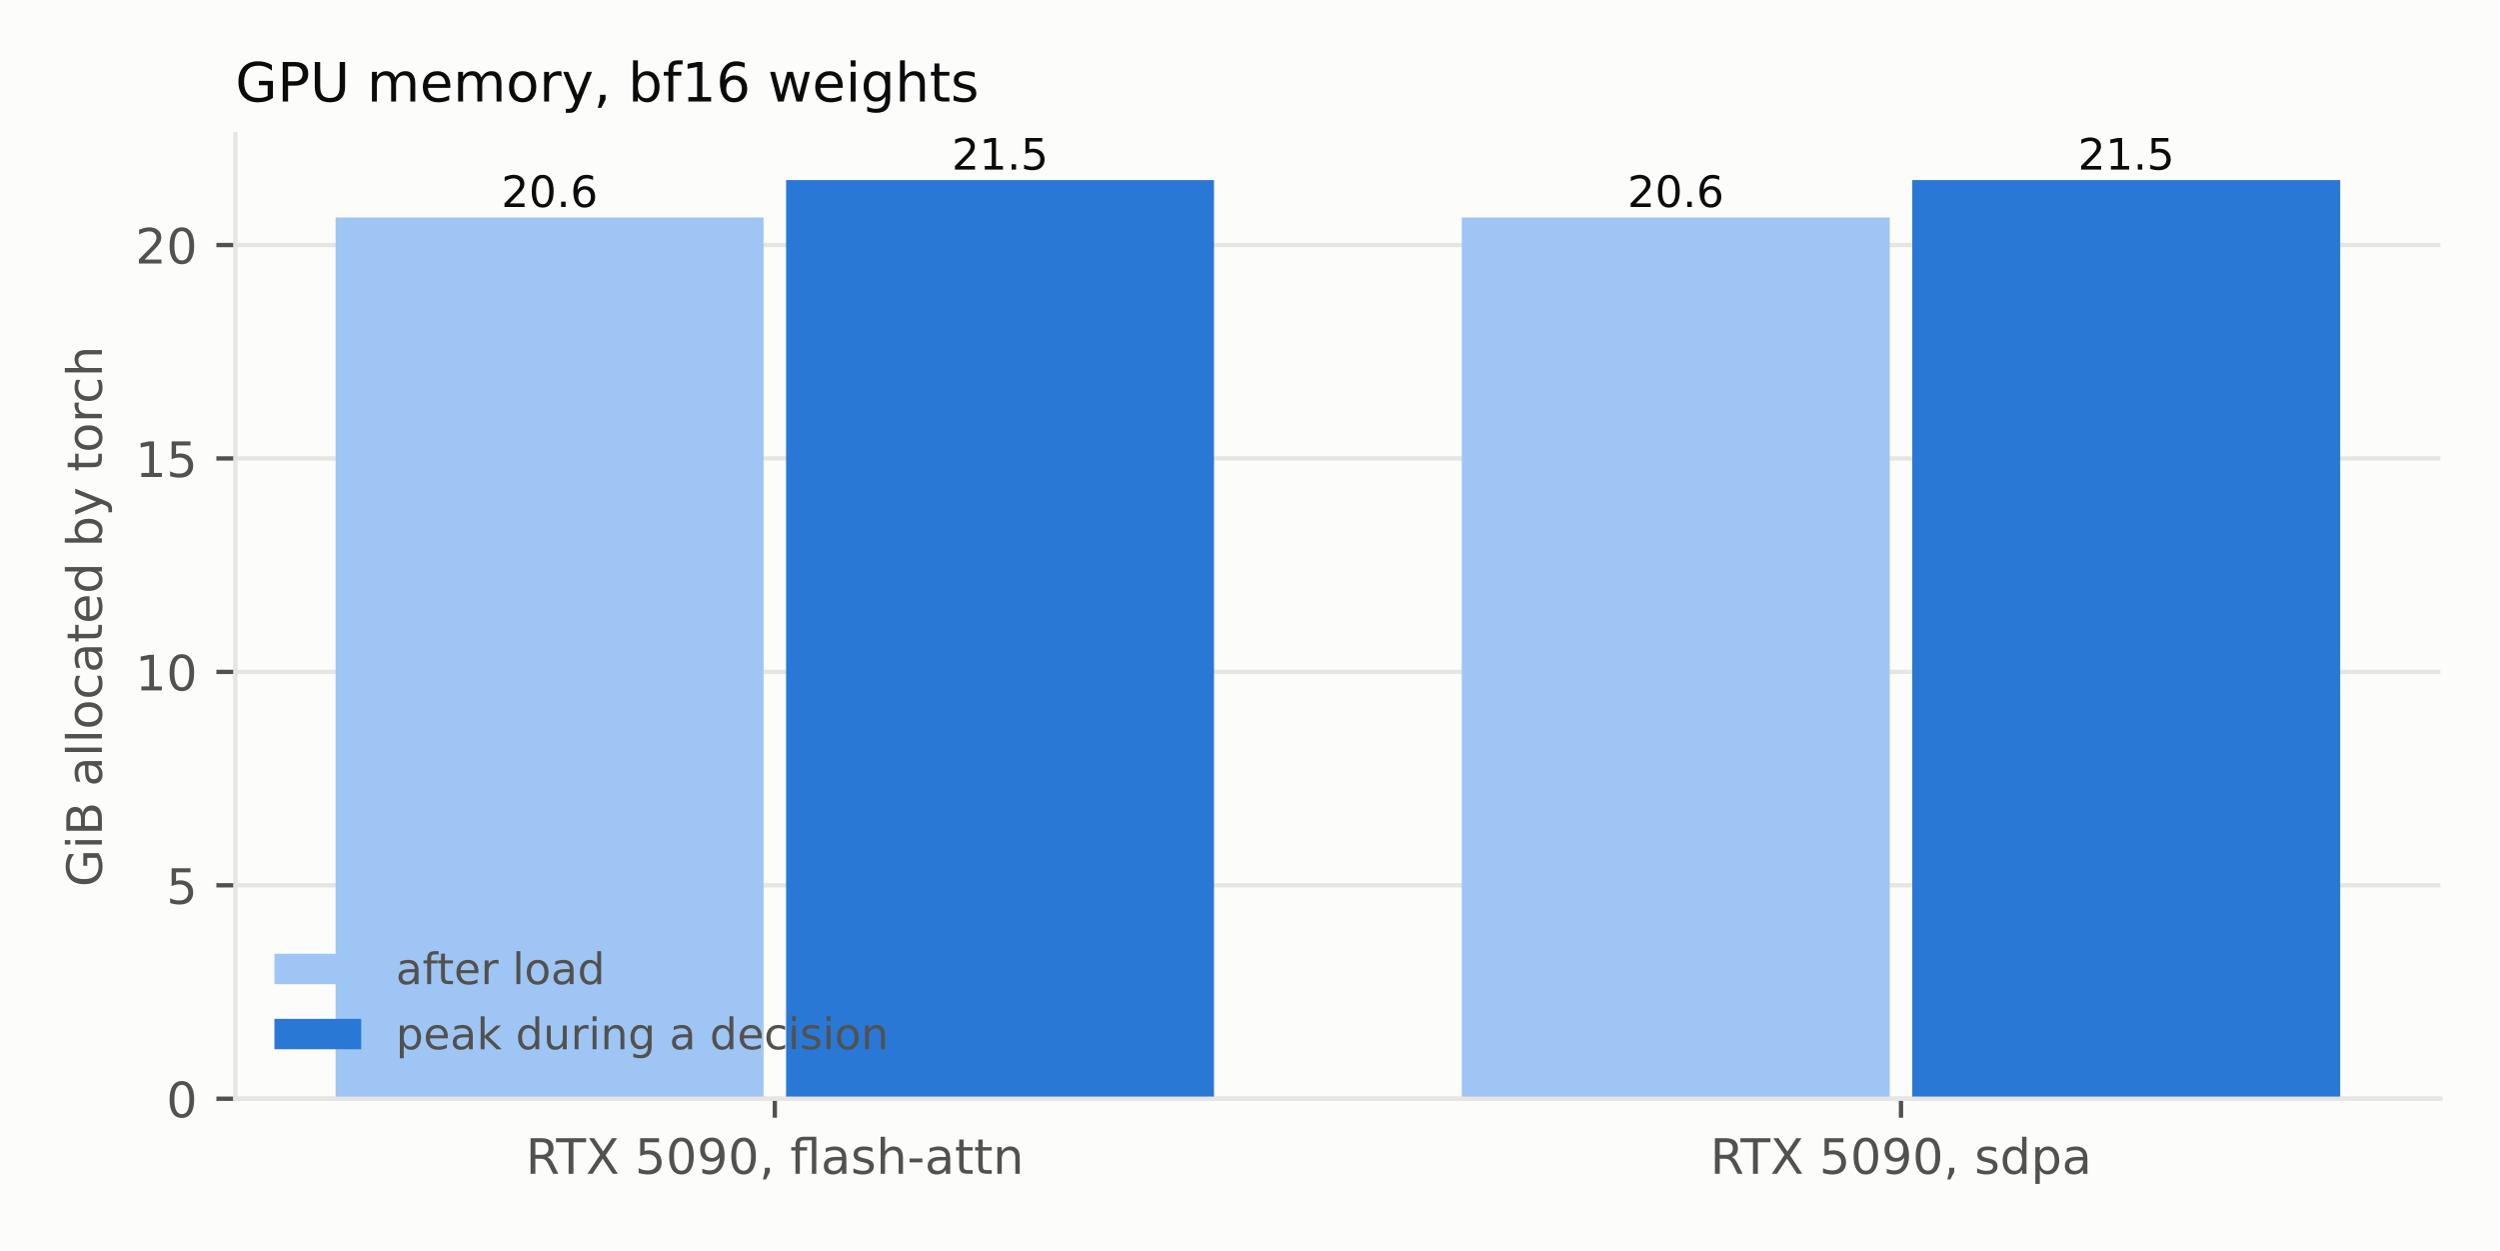
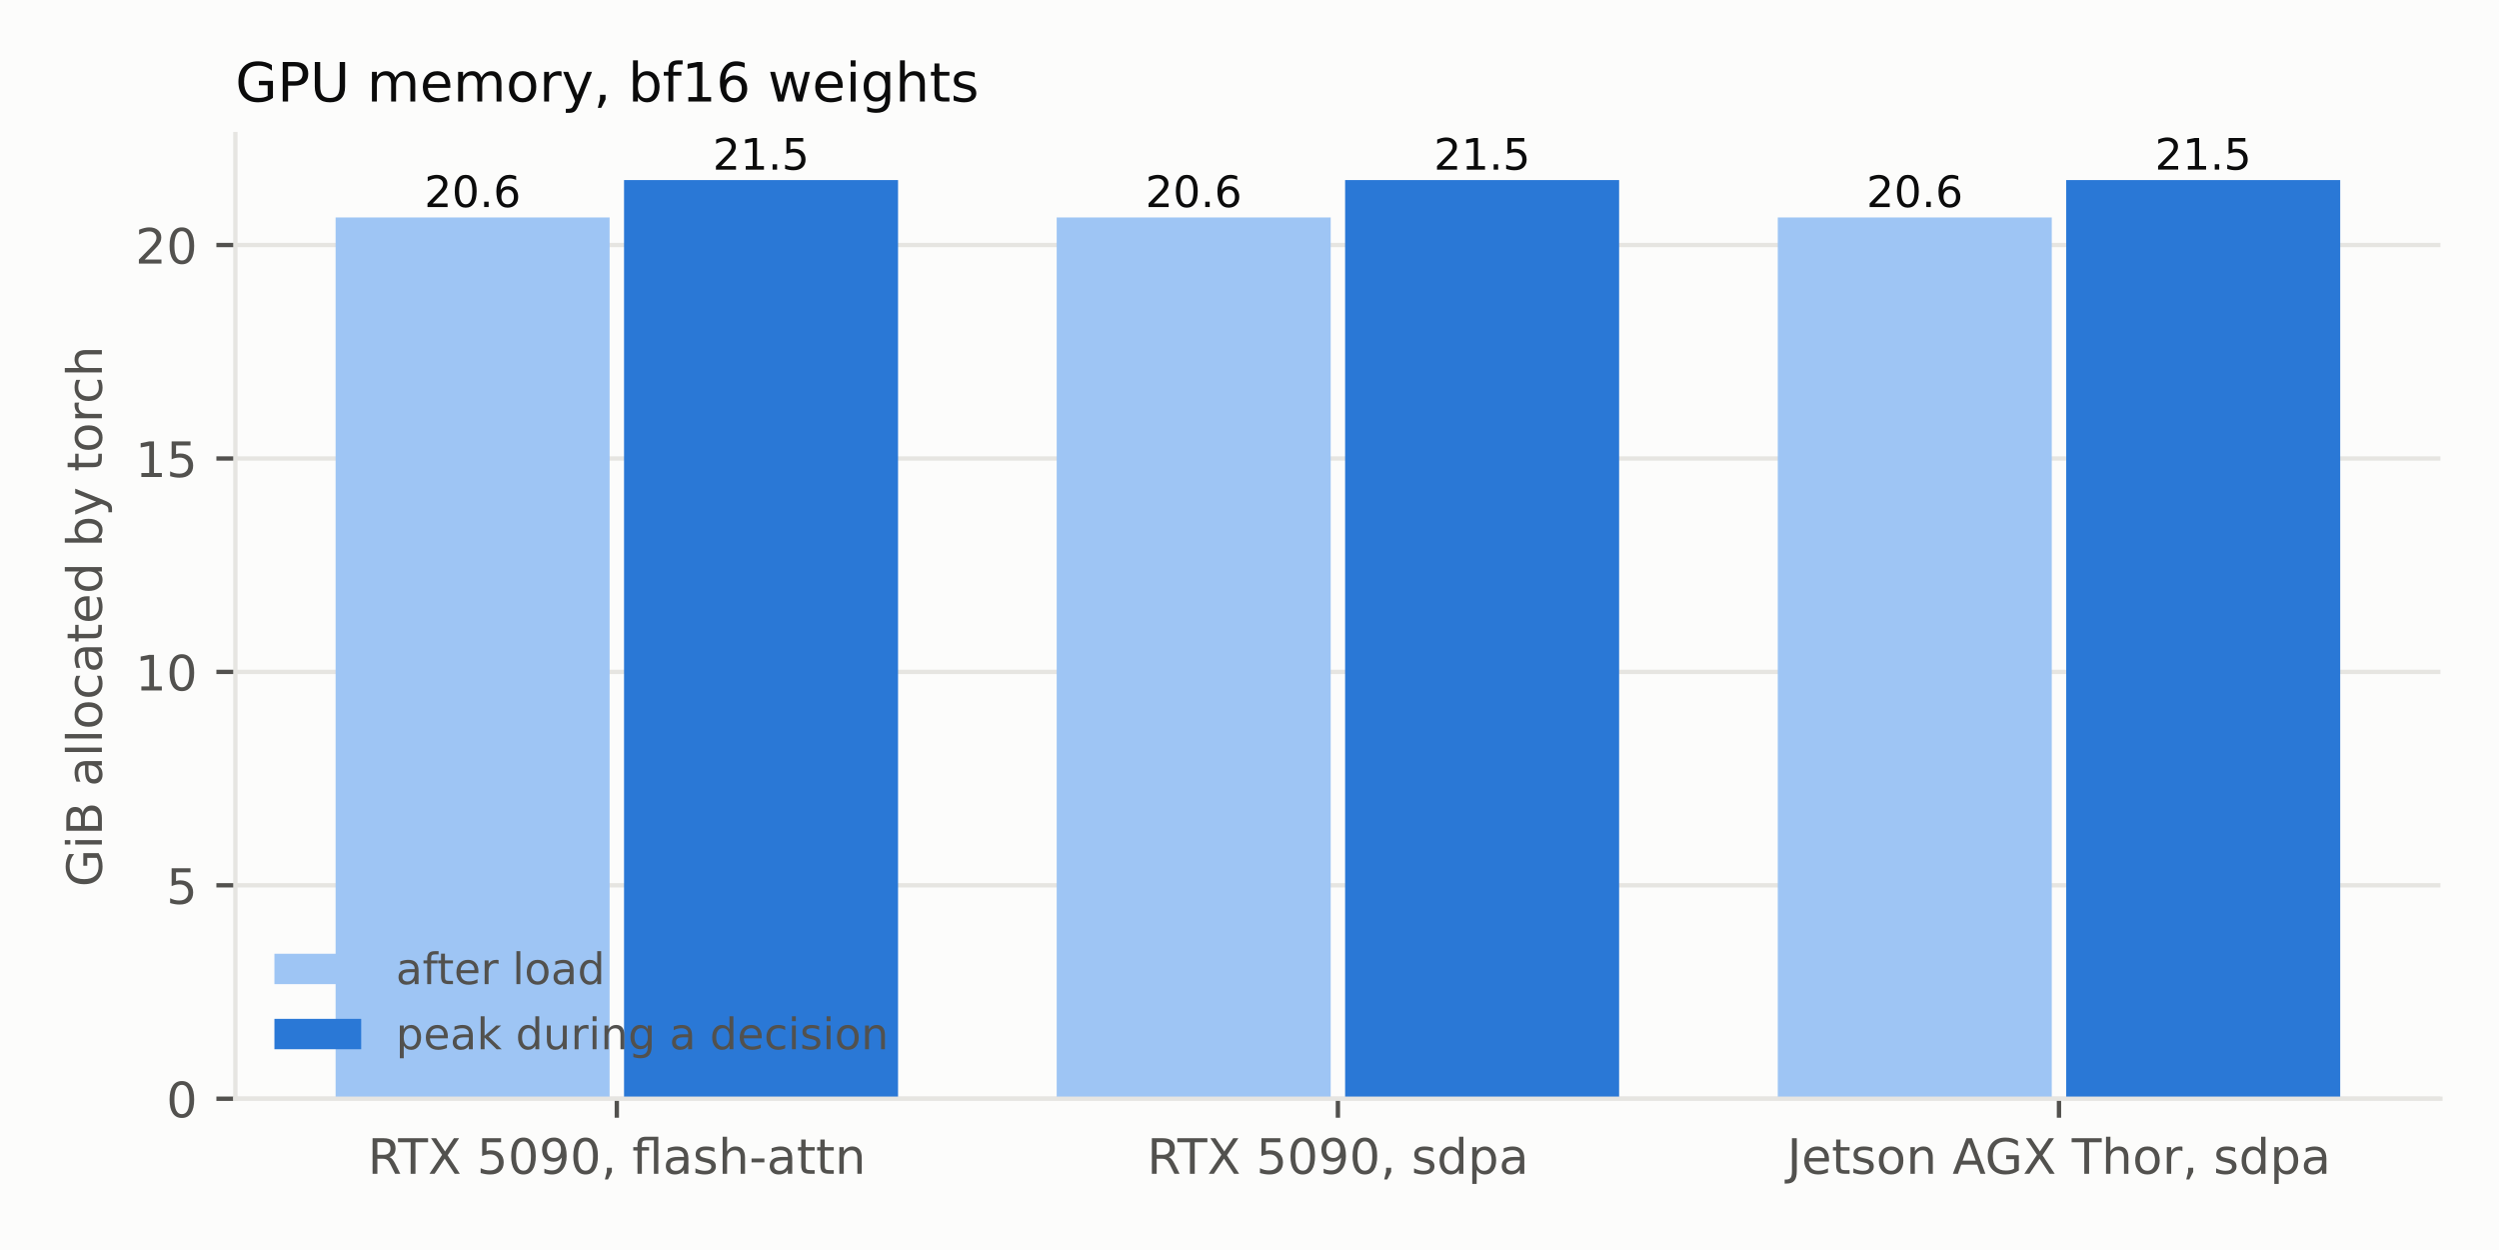
<svg xmlns="http://www.w3.org/2000/svg" xmlns:xlink="http://www.w3.org/1999/xlink" width="460.8pt" height="230.4pt" viewBox="0 0 460.8 230.4" version="1.1">
  <defs>
    <style type="text/css">*{stroke-linejoin: round; stroke-linecap: butt}</style>
  </defs>
  <g id="figure_1">
    <g id="patch_1">
      <path d="M 0 230.4  L 460.8 230.4  L 460.8 0  L 0 0  z " style="fill: #fcfcfb" />
    </g>
    <g id="axes_1">
      <g id="patch_2">
        <path d="M 43.402 202.518  L 450 202.518  L 450 24.72  L 43.402 24.72  z " style="fill: #fcfcfb" />
      </g>
      <g id="matplotlib.axis_1">
        <g id="xtick_1">
          <g id="line2d_1">
            <defs>
-               <path id="m6933dd6399" d="M 0 0  L 0 3.5  " style="stroke: #52514e; stroke-width: 0.8" />
+               <path id="m6ccbb5a863" d="M 0 0  L 0 3.5  " style="stroke: #52514e; stroke-width: 0.8" />
            </defs>
            <g>
-               <use xlink:href="#m6933dd6399" x="142.871" y="202.518" style="fill: #52514e; stroke: #52514e; stroke-width: 0.8" />
+               <use xlink:href="#m6ccbb5a863" x="113.739" y="202.518" style="fill: #52514e; stroke: #52514e; stroke-width: 0.8" />
            </g>
          </g>
          <g id="text_1">
-             <g style="fill: #52514e" transform="translate(96.94865 216.3565) scale(0.09 -0.09)">
+             <g style="fill: #52514e" transform="translate(67.81652 216.3565) scale(0.09 -0.09)">
              <defs>
                <path id="DejaVuSans-35" d="M 2841 2188  Q 3044 2119 3236 1894  Q 3428 1669 3622 1275  L 4263 0  L 3584 0  L 2988 1197  Q 2756 1666 2539 1819  Q 2322 1972 1947 1972  L 1259 1972  L 1259 0  L 628 0  L 628 4666  L 2053 4666  Q 2853 4666 3247 4331  Q 3641 3997 3641 3322  Q 3641 2881 3436 2590  Q 3231 2300 2841 2188  z M 1259 4147  L 1259 2491  L 2053 2491  Q 2509 2491 2742 2702  Q 2975 2913 2975 3322  Q 2975 3731 2742 3939  Q 2509 4147 2053 4147  L 1259 4147  z " transform="scale(0.015625)" />
                <path id="DejaVuSans-37" d="M -19 4666  L 3928 4666  L 3928 4134  L 2272 4134  L 2272 0  L 1638 0  L 1638 4134  L -19 4134  L -19 4666  z " transform="scale(0.015625)" />
                <path id="DejaVuSans-3b" d="M 403 4666  L 1081 4666  L 2241 2931  L 3406 4666  L 4084 4666  L 2584 2425  L 4184 0  L 3506 0  L 2194 1984  L 872 0  L 191 0  L 1856 2491  L 403 4666  z " transform="scale(0.015625)" />
                <path id="DejaVuSans-3" transform="scale(0.015625)" />
                <path id="DejaVuSans-18" d="M 691 4666  L 3169 4666  L 3169 4134  L 1269 4134  L 1269 2991  Q 1406 3038 1543 3061  Q 1681 3084 1819 3084  Q 2600 3084 3056 2656  Q 3513 2228 3513 1497  Q 3513 744 3044 326  Q 2575 -91 1722 -91  Q 1428 -91 1123 -41  Q 819 9 494 109  L 494 744  Q 775 591 1075 516  Q 1375 441 1709 441  Q 2250 441 2565 725  Q 2881 1009 2881 1497  Q 2881 1984 2565 2268  Q 2250 2553 1709 2553  Q 1456 2553 1204 2497  Q 953 2441 691 2322  L 691 4666  z " transform="scale(0.015625)" />
                <path id="DejaVuSans-13" d="M 2034 4250  Q 1547 4250 1301 3770  Q 1056 3291 1056 2328  Q 1056 1369 1301 889  Q 1547 409 2034 409  Q 2525 409 2770 889  Q 3016 1369 3016 2328  Q 3016 3291 2770 3770  Q 2525 4250 2034 4250  z M 2034 4750  Q 2819 4750 3233 4129  Q 3647 3509 3647 2328  Q 3647 1150 3233 529  Q 2819 -91 2034 -91  Q 1250 -91 836 529  Q 422 1150 422 2328  Q 422 3509 836 4129  Q 1250 4750 2034 4750  z " transform="scale(0.015625)" />
                <path id="DejaVuSans-1c" d="M 703 97  L 703 672  Q 941 559 1184 500  Q 1428 441 1663 441  Q 2288 441 2617 861  Q 2947 1281 2994 2138  Q 2813 1869 2534 1725  Q 2256 1581 1919 1581  Q 1219 1581 811 2004  Q 403 2428 403 3163  Q 403 3881 828 4315  Q 1253 4750 1959 4750  Q 2769 4750 3195 4129  Q 3622 3509 3622 2328  Q 3622 1225 3098 567  Q 2575 -91 1691 -91  Q 1453 -91 1209 -44  Q 966 3 703 97  z M 1959 2075  Q 2384 2075 2632 2365  Q 2881 2656 2881 3163  Q 2881 3666 2632 3958  Q 2384 4250 1959 4250  Q 1534 4250 1286 3958  Q 1038 3666 1038 3163  Q 1038 2656 1286 2365  Q 1534 2075 1959 2075  z " transform="scale(0.015625)" />
                <path id="DejaVuSans-f" d="M 750 794  L 1409 794  L 1409 256  L 897 -744  L 494 -744  L 750 256  L 750 794  z " transform="scale(0.015625)" />
                <path id="DejaVuSans-13b0" d="M 1831 4863  L 3431 4863  L 3431 0  L 2853 0  L 2853 4384  L 1825 4384  Q 1516 4384 1395 4259  Q 1275 4134 1275 3809  L 1275 3500  L 2222 3500  L 2222 3053  L 1275 3053  L 1275 0  L 697 0  L 697 3053  L 147 3053  L 147 3500  L 697 3500  L 697 3744  Q 697 4328 969 4595  Q 1241 4863 1831 4863  z " transform="scale(0.015625)" />
                <path id="DejaVuSans-44" d="M 2194 1759  Q 1497 1759 1228 1600  Q 959 1441 959 1056  Q 959 750 1161 570  Q 1363 391 1709 391  Q 2188 391 2477 730  Q 2766 1069 2766 1631  L 2766 1759  L 2194 1759  z M 3341 1997  L 3341 0  L 2766 0  L 2766 531  Q 2569 213 2275 61  Q 1981 -91 1556 -91  Q 1019 -91 701 211  Q 384 513 384 1019  Q 384 1609 779 1909  Q 1175 2209 1959 2209  L 2766 2209  L 2766 2266  Q 2766 2663 2505 2880  Q 2244 3097 1772 3097  Q 1472 3097 1187 3025  Q 903 2953 641 2809  L 641 3341  Q 956 3463 1253 3523  Q 1550 3584 1831 3584  Q 2591 3584 2966 3190  Q 3341 2797 3341 1997  z " transform="scale(0.015625)" />
                <path id="DejaVuSans-56" d="M 2834 3397  L 2834 2853  Q 2591 2978 2328 3040  Q 2066 3103 1784 3103  Q 1356 3103 1142 2972  Q 928 2841 928 2578  Q 928 2378 1081 2264  Q 1234 2150 1697 2047  L 1894 2003  Q 2506 1872 2764 1633  Q 3022 1394 3022 966  Q 3022 478 2636 193  Q 2250 -91 1575 -91  Q 1294 -91 989 -36  Q 684 19 347 128  L 347 722  Q 666 556 975 473  Q 1284 391 1588 391  Q 1994 391 2212 530  Q 2431 669 2431 922  Q 2431 1156 2273 1281  Q 2116 1406 1581 1522  L 1381 1569  Q 847 1681 609 1914  Q 372 2147 372 2553  Q 372 3047 722 3315  Q 1072 3584 1716 3584  Q 2034 3584 2315 3537  Q 2597 3491 2834 3397  z " transform="scale(0.015625)" />
                <path id="DejaVuSans-4b" d="M 3513 2113  L 3513 0  L 2938 0  L 2938 2094  Q 2938 2591 2744 2837  Q 2550 3084 2163 3084  Q 1697 3084 1428 2787  Q 1159 2491 1159 1978  L 1159 0  L 581 0  L 581 4863  L 1159 4863  L 1159 2956  Q 1366 3272 1645 3428  Q 1925 3584 2291 3584  Q 2894 3584 3203 3211  Q 3513 2838 3513 2113  z " transform="scale(0.015625)" />
                <path id="DejaVuSans-10" d="M 313 2009  L 1997 2009  L 1997 1497  L 313 1497  L 313 2009  z " transform="scale(0.015625)" />
                <path id="DejaVuSans-57" d="M 1172 4494  L 1172 3500  L 2356 3500  L 2356 3053  L 1172 3053  L 1172 1153  Q 1172 725 1289 603  Q 1406 481 1766 481  L 2356 481  L 2356 0  L 1766 0  Q 1100 0 847 248  Q 594 497 594 1153  L 594 3053  L 172 3053  L 172 3500  L 594 3500  L 594 4494  L 1172 4494  z " transform="scale(0.015625)" />
                <path id="DejaVuSans-51" d="M 3513 2113  L 3513 0  L 2938 0  L 2938 2094  Q 2938 2591 2744 2837  Q 2550 3084 2163 3084  Q 1697 3084 1428 2787  Q 1159 2491 1159 1978  L 1159 0  L 581 0  L 581 3500  L 1159 3500  L 1159 2956  Q 1366 3272 1645 3428  Q 1925 3584 2291 3584  Q 2894 3584 3203 3211  Q 3513 2838 3513 2113  z " transform="scale(0.015625)" />
              </defs>
              <use xlink:href="#DejaVuSans-35" />
              <use xlink:href="#DejaVuSans-37" transform="translate(62.20312 0)" />
              <use xlink:href="#DejaVuSans-3b" transform="translate(123.2812 0)" />
              <use xlink:href="#DejaVuSans-3" transform="translate(191.7812 0)" />
              <use xlink:href="#DejaVuSans-18" transform="translate(223.5625 0)" />
              <use xlink:href="#DejaVuSans-13" transform="translate(287.1875 0)" />
              <use xlink:href="#DejaVuSans-1c" transform="translate(350.8125 0)" />
              <use xlink:href="#DejaVuSans-13" transform="translate(414.4375 0)" />
              <use xlink:href="#DejaVuSans-f" transform="translate(478.0625 0)" />
              <use xlink:href="#DejaVuSans-3" transform="translate(509.8438 0)" />
              <use xlink:href="#DejaVuSans-13b0" transform="translate(541.625 0)" />
              <use xlink:href="#DejaVuSans-44" transform="translate(604.6094 0)" />
              <use xlink:href="#DejaVuSans-56" transform="translate(665.8906 0)" />
              <use xlink:href="#DejaVuSans-4b" transform="translate(717.9844 0)" />
              <use xlink:href="#DejaVuSans-10" transform="translate(781.3594 0)" />
              <use xlink:href="#DejaVuSans-44" transform="translate(817.4375 0)" />
              <use xlink:href="#DejaVuSans-57" transform="translate(878.7188 0)" />
              <use xlink:href="#DejaVuSans-57" transform="translate(917.9219 0)" />
              <use xlink:href="#DejaVuSans-51" transform="translate(957.125 0)" />
            </g>
          </g>
        </g>
        <g id="xtick_2">
          <g id="line2d_2">
            <g>
-               <use xlink:href="#m6933dd6399" x="350.531" y="202.518" style="fill: #52514e; stroke: #52514e; stroke-width: 0.8" />
+               <use xlink:href="#m6ccbb5a863" x="246.701" y="202.518" style="fill: #52514e; stroke: #52514e; stroke-width: 0.8" />
            </g>
          </g>
          <g id="text_2">
-             <g style="fill: #52514e" transform="translate(315.3424 216.3565) scale(0.09 -0.09)">
+             <g style="fill: #52514e" transform="translate(211.5125 216.3565) scale(0.09 -0.09)">
              <defs>
                <path id="DejaVuSans-47" d="M 2906 2969  L 2906 4863  L 3481 4863  L 3481 0  L 2906 0  L 2906 525  Q 2725 213 2448 61  Q 2172 -91 1784 -91  Q 1150 -91 751 415  Q 353 922 353 1747  Q 353 2572 751 3078  Q 1150 3584 1784 3584  Q 2172 3584 2448 3432  Q 2725 3281 2906 2969  z M 947 1747  Q 947 1113 1208 752  Q 1469 391 1925 391  Q 2381 391 2643 752  Q 2906 1113 2906 1747  Q 2906 2381 2643 2742  Q 2381 3103 1925 3103  Q 1469 3103 1208 2742  Q 947 2381 947 1747  z " transform="scale(0.015625)" />
                <path id="DejaVuSans-53" d="M 1159 525  L 1159 -1331  L 581 -1331  L 581 3500  L 1159 3500  L 1159 2969  Q 1341 3281 1617 3432  Q 1894 3584 2278 3584  Q 2916 3584 3314 3078  Q 3713 2572 3713 1747  Q 3713 922 3314 415  Q 2916 -91 2278 -91  Q 1894 -91 1617 61  Q 1341 213 1159 525  z M 3116 1747  Q 3116 2381 2855 2742  Q 2594 3103 2138 3103  Q 1681 3103 1420 2742  Q 1159 2381 1159 1747  Q 1159 1113 1420 752  Q 1681 391 2138 391  Q 2594 391 2855 752  Q 3116 1113 3116 1747  z " transform="scale(0.015625)" />
              </defs>
              <use xlink:href="#DejaVuSans-35" />
              <use xlink:href="#DejaVuSans-37" transform="translate(62.20312 0)" />
              <use xlink:href="#DejaVuSans-3b" transform="translate(123.2812 0)" />
              <use xlink:href="#DejaVuSans-3" transform="translate(191.7812 0)" />
              <use xlink:href="#DejaVuSans-18" transform="translate(223.5625 0)" />
              <use xlink:href="#DejaVuSans-13" transform="translate(287.1875 0)" />
              <use xlink:href="#DejaVuSans-1c" transform="translate(350.8125 0)" />
              <use xlink:href="#DejaVuSans-13" transform="translate(414.4375 0)" />
              <use xlink:href="#DejaVuSans-f" transform="translate(478.0625 0)" />
              <use xlink:href="#DejaVuSans-3" transform="translate(509.8438 0)" />
              <use xlink:href="#DejaVuSans-56" transform="translate(541.625 0)" />
              <use xlink:href="#DejaVuSans-47" transform="translate(593.7188 0)" />
              <use xlink:href="#DejaVuSans-53" transform="translate(657.2031 0)" />
              <use xlink:href="#DejaVuSans-44" transform="translate(720.6875 0)" />
            </g>
          </g>
        </g>
+         <g id="xtick_3">
+           <g id="line2d_3">
+             <g>
+               <use xlink:href="#m6ccbb5a863" x="379.663" y="202.518" style="fill: #52514e; stroke: #52514e; stroke-width: 0.8" />
+             </g>
+           </g>
+           <g id="text_3">
+             <g style="fill: #52514e" transform="translate(329.5443 216.3565) scale(0.09 -0.09)">
+               <defs>
+                 <path id="DejaVuSans-2d" d="M 628 4666  L 1259 4666  L 1259 325  Q 1259 -519 939 -900  Q 619 -1281 -91 -1281  L -331 -1281  L -331 -750  L -134 -750  Q 284 -750 456 -515  Q 628 -281 628 325  L 628 4666  z " transform="scale(0.015625)" />
+                 <path id="DejaVuSans-48" d="M 3597 1894  L 3597 1613  L 953 1613  Q 991 1019 1311 708  Q 1631 397 2203 397  Q 2534 397 2845 478  Q 3156 559 3463 722  L 3463 178  Q 3153 47 2828 -22  Q 2503 -91 2169 -91  Q 1331 -91 842 396  Q 353 884 353 1716  Q 353 2575 817 3079  Q 1281 3584 2069 3584  Q 2775 3584 3186 3129  Q 3597 2675 3597 1894  z M 3022 2063  Q 3016 2534 2758 2815  Q 2500 3097 2075 3097  Q 1594 3097 1305 2825  Q 1016 2553 972 2059  L 3022 2063  z " transform="scale(0.015625)" />
+                 <path id="DejaVuSans-52" d="M 1959 3097  Q 1497 3097 1228 2736  Q 959 2375 959 1747  Q 959 1119 1226 758  Q 1494 397 1959 397  Q 2419 397 2687 759  Q 2956 1122 2956 1747  Q 2956 2369 2687 2733  Q 2419 3097 1959 3097  z M 1959 3584  Q 2709 3584 3137 3096  Q 3566 2609 3566 1747  Q 3566 888 3137 398  Q 2709 -91 1959 -91  Q 1206 -91 779 398  Q 353 888 353 1747  Q 353 2609 779 3096  Q 1206 3584 1959 3584  z " transform="scale(0.015625)" />
+                 <path id="DejaVuSans-24" d="M 2188 4044  L 1331 1722  L 3047 1722  L 2188 4044  z M 1831 4666  L 2547 4666  L 4325 0  L 3669 0  L 3244 1197  L 1141 1197  L 716 0  L 50 0  L 1831 4666  z " transform="scale(0.015625)" />
+                 <path id="DejaVuSans-2a" d="M 3809 666  L 3809 1919  L 2778 1919  L 2778 2438  L 4434 2438  L 4434 434  Q 4069 175 3628 42  Q 3188 -91 2688 -91  Q 1594 -91 976 548  Q 359 1188 359 2328  Q 359 3472 976 4111  Q 1594 4750 2688 4750  Q 3144 4750 3555 4637  Q 3966 4525 4313 4306  L 4313 3634  Q 3963 3931 3569 4081  Q 3175 4231 2741 4231  Q 1884 4231 1454 3753  Q 1025 3275 1025 2328  Q 1025 1384 1454 906  Q 1884 428 2741 428  Q 3075 428 3337 486  Q 3600 544 3809 666  z " transform="scale(0.015625)" />
+                 <path id="DejaVuSans-55" d="M 2631 2963  Q 2534 3019 2420 3045  Q 2306 3072 2169 3072  Q 1681 3072 1420 2755  Q 1159 2438 1159 1844  L 1159 0  L 581 0  L 581 3500  L 1159 3500  L 1159 2956  Q 1341 3275 1631 3429  Q 1922 3584 2338 3584  Q 2397 3584 2469 3576  Q 2541 3569 2628 3553  L 2631 2963  z " transform="scale(0.015625)" />
+               </defs>
+               <use xlink:href="#DejaVuSans-2d" />
+               <use xlink:href="#DejaVuSans-48" transform="translate(29.5 0)" />
+               <use xlink:href="#DejaVuSans-57" transform="translate(91.03125 0)" />
+               <use xlink:href="#DejaVuSans-56" transform="translate(130.2344 0)" />
+               <use xlink:href="#DejaVuSans-52" transform="translate(182.3281 0)" />
+               <use xlink:href="#DejaVuSans-51" transform="translate(243.5156 0)" />
+               <use xlink:href="#DejaVuSans-3" transform="translate(306.8906 0)" />
+               <use xlink:href="#DejaVuSans-24" transform="translate(338.6719 0)" />
+               <use xlink:href="#DejaVuSans-2a" transform="translate(405.3281 0)" />
+               <use xlink:href="#DejaVuSans-3b" transform="translate(482.8125 0)" />
+               <use xlink:href="#DejaVuSans-3" transform="translate(551.3125 0)" />
+               <use xlink:href="#DejaVuSans-37" transform="translate(583.0938 0)" />
+               <use xlink:href="#DejaVuSans-4b" transform="translate(644.1719 0)" />
+               <use xlink:href="#DejaVuSans-52" transform="translate(707.5469 0)" />
+               <use xlink:href="#DejaVuSans-55" transform="translate(768.7344 0)" />
+               <use xlink:href="#DejaVuSans-f" transform="translate(809.8438 0)" />
+               <use xlink:href="#DejaVuSans-3" transform="translate(841.625 0)" />
+               <use xlink:href="#DejaVuSans-56" transform="translate(873.4062 0)" />
+               <use xlink:href="#DejaVuSans-47" transform="translate(925.5 0)" />
+               <use xlink:href="#DejaVuSans-53" transform="translate(988.9844 0)" />
+               <use xlink:href="#DejaVuSans-44" transform="translate(1052.469 0)" />
+             </g>
+           </g>
+         </g>
      </g>
      <g id="matplotlib.axis_2">
        <g id="ytick_1">
-           <g id="line2d_3">
-             <path d="M 43.402 202.518  L 450 202.518  " clip-path="url(#p6e63fd4b43)" style="fill: none; stroke: #e6e5e1; stroke-width: 0.8; stroke-linecap: square" />
-           </g>
          <g id="line2d_4">
+             <path d="M 43.402 202.518  L 450 202.518  " clip-path="url(#pece4f367d1)" style="fill: none; stroke: #e6e5e1; stroke-width: 0.8; stroke-linecap: square" />
+           </g>
+           <g id="line2d_5">
            <defs>
-               <path id="m72daae983d" d="M 0 0  L -3.5 0  " style="stroke: #52514e; stroke-width: 0.8" />
+               <path id="m5fbe91b7ec" d="M 0 0  L -3.5 0  " style="stroke: #52514e; stroke-width: 0.8" />
            </defs>
            <g>
-               <use xlink:href="#m72daae983d" x="43.402" y="202.518" style="fill: #52514e; stroke: #52514e; stroke-width: 0.8" />
-             </g>
-           </g>
-           <g id="text_3">
+               <use xlink:href="#m5fbe91b7ec" x="43.402" y="202.518" style="fill: #52514e; stroke: #52514e; stroke-width: 0.8" />
+             </g>
+           </g>
+           <g id="text_4">
            <g style="fill: #52514e" transform="translate(30.67586 205.9368) scale(0.09 -0.09)">
              <use xlink:href="#DejaVuSans-13" />
            </g>
          </g>
        </g>
        <g id="ytick_2">
-           <g id="line2d_5">
-             <path d="M 43.402 163.179  L 450 163.179  " clip-path="url(#p6e63fd4b43)" style="fill: none; stroke: #e6e5e1; stroke-width: 0.8; stroke-linecap: square" />
-           </g>
          <g id="line2d_6">
-             <g>
-               <use xlink:href="#m72daae983d" x="43.402" y="163.179" style="fill: #52514e; stroke: #52514e; stroke-width: 0.8" />
-             </g>
-           </g>
-           <g id="text_4">
-             <g style="fill: #52514e" transform="translate(30.67586 166.5977) scale(0.09 -0.09)">
+             <path d="M 43.402 163.181  L 450 163.181  " clip-path="url(#pece4f367d1)" style="fill: none; stroke: #e6e5e1; stroke-width: 0.8; stroke-linecap: square" />
+           </g>
+           <g id="line2d_7">
+             <g>
+               <use xlink:href="#m5fbe91b7ec" x="43.402" y="163.181" style="fill: #52514e; stroke: #52514e; stroke-width: 0.8" />
+             </g>
+           </g>
+           <g id="text_5">
+             <g style="fill: #52514e" transform="translate(30.67586 166.5995) scale(0.09 -0.09)">
              <use xlink:href="#DejaVuSans-18" />
            </g>
          </g>
        </g>
        <g id="ytick_3">
-           <g id="line2d_7">
-             <path d="M 43.402 123.84  L 450 123.84  " clip-path="url(#p6e63fd4b43)" style="fill: none; stroke: #e6e5e1; stroke-width: 0.8; stroke-linecap: square" />
-           </g>
          <g id="line2d_8">
-             <g>
-               <use xlink:href="#m72daae983d" x="43.402" y="123.84" style="fill: #52514e; stroke: #52514e; stroke-width: 0.8" />
-             </g>
-           </g>
-           <g id="text_5">
-             <g style="fill: #52514e" transform="translate(24.94961 127.2586) scale(0.09 -0.09)">
+             <path d="M 43.402 123.843  L 450 123.843  " clip-path="url(#pece4f367d1)" style="fill: none; stroke: #e6e5e1; stroke-width: 0.8; stroke-linecap: square" />
+           </g>
+           <g id="line2d_9">
+             <g>
+               <use xlink:href="#m5fbe91b7ec" x="43.402" y="123.843" style="fill: #52514e; stroke: #52514e; stroke-width: 0.8" />
+             </g>
+           </g>
+           <g id="text_6">
+             <g style="fill: #52514e" transform="translate(24.94961 127.2622) scale(0.09 -0.09)">
              <defs>
                <path id="DejaVuSans-14" d="M 794 531  L 1825 531  L 1825 4091  L 703 3866  L 703 4441  L 1819 4666  L 2450 4666  L 2450 531  L 3481 531  L 3481 0  L 794 0  L 794 531  z " transform="scale(0.015625)" />
              </defs>
              <use xlink:href="#DejaVuSans-14" />
              <use xlink:href="#DejaVuSans-13" transform="translate(63.625 0)" />
            </g>
          </g>
        </g>
        <g id="ytick_4">
-           <g id="line2d_9">
-             <path d="M 43.402 84.501  L 450 84.501  " clip-path="url(#p6e63fd4b43)" style="fill: none; stroke: #e6e5e1; stroke-width: 0.8; stroke-linecap: square" />
-           </g>
          <g id="line2d_10">
-             <g>
-               <use xlink:href="#m72daae983d" x="43.402" y="84.501" style="fill: #52514e; stroke: #52514e; stroke-width: 0.8" />
-             </g>
-           </g>
-           <g id="text_6">
-             <g style="fill: #52514e" transform="translate(24.94961 87.91947) scale(0.09 -0.09)">
+             <path d="M 43.402 84.506  L 450 84.506  " clip-path="url(#pece4f367d1)" style="fill: none; stroke: #e6e5e1; stroke-width: 0.8; stroke-linecap: square" />
+           </g>
+           <g id="line2d_11">
+             <g>
+               <use xlink:href="#m5fbe91b7ec" x="43.402" y="84.506" style="fill: #52514e; stroke: #52514e; stroke-width: 0.8" />
+             </g>
+           </g>
+           <g id="text_7">
+             <g style="fill: #52514e" transform="translate(24.94961 87.92495) scale(0.09 -0.09)">
              <use xlink:href="#DejaVuSans-14" />
              <use xlink:href="#DejaVuSans-18" transform="translate(63.625 0)" />
            </g>
          </g>
        </g>
        <g id="ytick_5">
-           <g id="line2d_11">
-             <path d="M 43.402 45.161  L 450 45.161  " clip-path="url(#p6e63fd4b43)" style="fill: none; stroke: #e6e5e1; stroke-width: 0.8; stroke-linecap: square" />
-           </g>
          <g id="line2d_12">
-             <g>
-               <use xlink:href="#m72daae983d" x="43.402" y="45.161" style="fill: #52514e; stroke: #52514e; stroke-width: 0.8" />
-             </g>
-           </g>
-           <g id="text_7">
-             <g style="fill: #52514e" transform="translate(24.94961 48.58034) scale(0.09 -0.09)">
+             <path d="M 43.402 45.169  L 450 45.169  " clip-path="url(#pece4f367d1)" style="fill: none; stroke: #e6e5e1; stroke-width: 0.8; stroke-linecap: square" />
+           </g>
+           <g id="line2d_13">
+             <g>
+               <use xlink:href="#m5fbe91b7ec" x="43.402" y="45.169" style="fill: #52514e; stroke: #52514e; stroke-width: 0.8" />
+             </g>
+           </g>
+           <g id="text_8">
+             <g style="fill: #52514e" transform="translate(24.94961 48.58765) scale(0.09 -0.09)">
              <defs>
                <path id="DejaVuSans-15" d="M 1228 531  L 3431 531  L 3431 0  L 469 0  L 469 531  Q 828 903 1448 1529  Q 2069 2156 2228 2338  Q 2531 2678 2651 2914  Q 2772 3150 2772 3378  Q 2772 3750 2511 3984  Q 2250 4219 1831 4219  Q 1534 4219 1204 4116  Q 875 4013 500 3803  L 500 4441  Q 881 4594 1212 4672  Q 1544 4750 1819 4750  Q 2544 4750 2975 4387  Q 3406 4025 3406 3419  Q 3406 3131 3298 2873  Q 3191 2616 2906 2266  Q 2828 2175 2409 1742  Q 1991 1309 1228 531  z " transform="scale(0.015625)" />
              </defs>
              <use xlink:href="#DejaVuSans-15" />
              <use xlink:href="#DejaVuSans-13" transform="translate(63.625 0)" />
            </g>
          </g>
        </g>
-         <g id="text_8">
+         <g id="text_9">
          <g style="fill: #52514e" transform="translate(18.7875 163.4818) rotate(-90) scale(0.09 -0.09)">
            <defs>
-               <path id="DejaVuSans-2a" d="M 3809 666  L 3809 1919  L 2778 1919  L 2778 2438  L 4434 2438  L 4434 434  Q 4069 175 3628 42  Q 3188 -91 2688 -91  Q 1594 -91 976 548  Q 359 1188 359 2328  Q 359 3472 976 4111  Q 1594 4750 2688 4750  Q 3144 4750 3555 4637  Q 3966 4525 4313 4306  L 4313 3634  Q 3963 3931 3569 4081  Q 3175 4231 2741 4231  Q 1884 4231 1454 3753  Q 1025 3275 1025 2328  Q 1025 1384 1454 906  Q 1884 428 2741 428  Q 3075 428 3337 486  Q 3600 544 3809 666  z " transform="scale(0.015625)" />
              <path id="DejaVuSans-4c" d="M 603 3500  L 1178 3500  L 1178 0  L 603 0  L 603 3500  z M 603 4863  L 1178 4863  L 1178 4134  L 603 4134  L 603 4863  z " transform="scale(0.015625)" />
              <path id="DejaVuSans-25" d="M 1259 2228  L 1259 519  L 2272 519  Q 2781 519 3026 730  Q 3272 941 3272 1375  Q 3272 1813 3026 2020  Q 2781 2228 2272 2228  L 1259 2228  z M 1259 4147  L 1259 2741  L 2194 2741  Q 2656 2741 2882 2914  Q 3109 3088 3109 3444  Q 3109 3797 2882 3972  Q 2656 4147 2194 4147  L 1259 4147  z M 628 4666  L 2241 4666  Q 2963 4666 3353 4366  Q 3744 4066 3744 3513  Q 3744 3084 3544 2831  Q 3344 2578 2956 2516  Q 3422 2416 3680 2098  Q 3938 1781 3938 1306  Q 3938 681 3513 340  Q 3088 0 2303 0  L 628 0  L 628 4666  z " transform="scale(0.015625)" />
              <path id="DejaVuSans-4f" d="M 603 4863  L 1178 4863  L 1178 0  L 603 0  L 603 4863  z " transform="scale(0.015625)" />
-               <path id="DejaVuSans-52" d="M 1959 3097  Q 1497 3097 1228 2736  Q 959 2375 959 1747  Q 959 1119 1226 758  Q 1494 397 1959 397  Q 2419 397 2687 759  Q 2956 1122 2956 1747  Q 2956 2369 2687 2733  Q 2419 3097 1959 3097  z M 1959 3584  Q 2709 3584 3137 3096  Q 3566 2609 3566 1747  Q 3566 888 3137 398  Q 2709 -91 1959 -91  Q 1206 -91 779 398  Q 353 888 353 1747  Q 353 2609 779 3096  Q 1206 3584 1959 3584  z " transform="scale(0.015625)" />
              <path id="DejaVuSans-46" d="M 3122 3366  L 3122 2828  Q 2878 2963 2633 3030  Q 2388 3097 2138 3097  Q 1578 3097 1268 2742  Q 959 2388 959 1747  Q 959 1106 1268 751  Q 1578 397 2138 397  Q 2388 397 2633 464  Q 2878 531 3122 666  L 3122 134  Q 2881 22 2623 -34  Q 2366 -91 2075 -91  Q 1284 -91 818 406  Q 353 903 353 1747  Q 353 2603 823 3093  Q 1294 3584 2113 3584  Q 2378 3584 2631 3529  Q 2884 3475 3122 3366  z " transform="scale(0.015625)" />
-               <path id="DejaVuSans-48" d="M 3597 1894  L 3597 1613  L 953 1613  Q 991 1019 1311 708  Q 1631 397 2203 397  Q 2534 397 2845 478  Q 3156 559 3463 722  L 3463 178  Q 3153 47 2828 -22  Q 2503 -91 2169 -91  Q 1331 -91 842 396  Q 353 884 353 1716  Q 353 2575 817 3079  Q 1281 3584 2069 3584  Q 2775 3584 3186 3129  Q 3597 2675 3597 1894  z M 3022 2063  Q 3016 2534 2758 2815  Q 2500 3097 2075 3097  Q 1594 3097 1305 2825  Q 1016 2553 972 2059  L 3022 2063  z " transform="scale(0.015625)" />
              <path id="DejaVuSans-45" d="M 3116 1747  Q 3116 2381 2855 2742  Q 2594 3103 2138 3103  Q 1681 3103 1420 2742  Q 1159 2381 1159 1747  Q 1159 1113 1420 752  Q 1681 391 2138 391  Q 2594 391 2855 752  Q 3116 1113 3116 1747  z M 1159 2969  Q 1341 3281 1617 3432  Q 1894 3584 2278 3584  Q 2916 3584 3314 3078  Q 3713 2572 3713 1747  Q 3713 922 3314 415  Q 2916 -91 2278 -91  Q 1894 -91 1617 61  Q 1341 213 1159 525  L 1159 0  L 581 0  L 581 4863  L 1159 4863  L 1159 2969  z " transform="scale(0.015625)" />
              <path id="DejaVuSans-5c" d="M 2059 -325  Q 1816 -950 1584 -1140  Q 1353 -1331 966 -1331  L 506 -1331  L 506 -850  L 844 -850  Q 1081 -850 1212 -737  Q 1344 -625 1503 -206  L 1606 56  L 191 3500  L 800 3500  L 1894 763  L 2988 3500  L 3597 3500  L 2059 -325  z " transform="scale(0.015625)" />
-               <path id="DejaVuSans-55" d="M 2631 2963  Q 2534 3019 2420 3045  Q 2306 3072 2169 3072  Q 1681 3072 1420 2755  Q 1159 2438 1159 1844  L 1159 0  L 581 0  L 581 3500  L 1159 3500  L 1159 2956  Q 1341 3275 1631 3429  Q 1922 3584 2338 3584  Q 2397 3584 2469 3576  Q 2541 3569 2628 3553  L 2631 2963  z " transform="scale(0.015625)" />
            </defs>
            <use xlink:href="#DejaVuSans-2a" />
            <use xlink:href="#DejaVuSans-4c" transform="translate(77.48438 0)" />
            <use xlink:href="#DejaVuSans-25" transform="translate(105.2656 0)" />
            <use xlink:href="#DejaVuSans-3" transform="translate(173.875 0)" />
            <use xlink:href="#DejaVuSans-44" transform="translate(205.6562 0)" />
            <use xlink:href="#DejaVuSans-4f" transform="translate(266.9375 0)" />
            <use xlink:href="#DejaVuSans-4f" transform="translate(294.7188 0)" />
            <use xlink:href="#DejaVuSans-52" transform="translate(322.5 0)" />
            <use xlink:href="#DejaVuSans-46" transform="translate(383.6875 0)" />
            <use xlink:href="#DejaVuSans-44" transform="translate(438.6719 0)" />
            <use xlink:href="#DejaVuSans-57" transform="translate(499.9531 0)" />
            <use xlink:href="#DejaVuSans-48" transform="translate(539.1562 0)" />
            <use xlink:href="#DejaVuSans-47" transform="translate(600.6875 0)" />
            <use xlink:href="#DejaVuSans-3" transform="translate(664.1719 0)" />
            <use xlink:href="#DejaVuSans-45" transform="translate(695.9531 0)" />
            <use xlink:href="#DejaVuSans-5c" transform="translate(759.4375 0)" />
            <use xlink:href="#DejaVuSans-3" transform="translate(818.625 0)" />
            <use xlink:href="#DejaVuSans-57" transform="translate(850.4062 0)" />
            <use xlink:href="#DejaVuSans-52" transform="translate(889.6094 0)" />
            <use xlink:href="#DejaVuSans-55" transform="translate(950.7969 0)" />
            <use xlink:href="#DejaVuSans-46" transform="translate(989.7031 0)" />
            <use xlink:href="#DejaVuSans-4b" transform="translate(1044.688 0)" />
          </g>
        </g>
      </g>
      <g id="patch_3">
-         <path d="M 61.884 202.518  L 140.795 202.518  L 140.795 40.079  L 61.884 40.079  z " clip-path="url(#p6e63fd4b43)" style="fill: #9ec5f4" />
+         <path d="M 61.884 202.518  L 112.409 202.518  L 112.409 40.086  L 61.884 40.086  z " clip-path="url(#pece4f367d1)" style="fill: #9ec5f4" />
      </g>
      <g id="patch_4">
-         <path d="M 269.544 202.518  L 348.454 202.518  L 348.454 40.079  L 269.544 40.079  z " clip-path="url(#p6e63fd4b43)" style="fill: #9ec5f4" />
+         <path d="M 194.846 202.518  L 245.371 202.518  L 245.371 40.086  L 194.846 40.086  z " clip-path="url(#pece4f367d1)" style="fill: #9ec5f4" />
      </g>
      <g id="patch_5">
-         <path d="M 144.948 202.518  L 223.858 202.518  L 223.858 33.187  L 144.948 33.187  z " clip-path="url(#p6e63fd4b43)" style="fill: #2a78d6" />
+         <path d="M 327.808 202.518  L 378.333 202.518  L 378.333 40.086  L 327.808 40.086  z " clip-path="url(#pece4f367d1)" style="fill: #9ec5f4" />
      </g>
      <g id="patch_6">
-         <path d="M 352.608 202.518  L 431.518 202.518  L 431.518 33.187  L 352.608 33.187  z " clip-path="url(#p6e63fd4b43)" style="fill: #2a78d6" />
+         <path d="M 115.069 202.518  L 165.594 202.518  L 165.594 33.194  L 115.069 33.194  z " clip-path="url(#pece4f367d1)" style="fill: #2a78d6" />
      </g>
      <g id="patch_7">
+         <path d="M 248.031 202.518  L 298.556 202.518  L 298.556 33.194  L 248.031 33.194  z " clip-path="url(#pece4f367d1)" style="fill: #2a78d6" />
+       </g>
+       <g id="patch_8">
+         <path d="M 380.993 202.518  L 431.518 202.518  L 431.518 33.187  L 380.993 33.187  z " clip-path="url(#pece4f367d1)" style="fill: #2a78d6" />
+       </g>
+       <g id="patch_9">
        <path d="M 43.402 202.518  L 43.402 24.72  " style="fill: none; stroke: #e6e5e1; stroke-width: 0.8; stroke-linejoin: miter; stroke-linecap: square" />
      </g>
-       <g id="patch_8">
+       <g id="patch_10">
        <path d="M 43.402 202.518  L 450 202.518  " style="fill: none; stroke: #e6e5e1; stroke-width: 0.8; stroke-linejoin: miter; stroke-linecap: square" />
      </g>
-       <g id="text_9">
-         <g style="fill: #0b0b0b" transform="translate(92.43294 38.15691) scale(0.08 -0.08)">
+       <g id="text_10">
+         <g style="fill: #0b0b0b" transform="translate(78.24037 38.16445) scale(0.08 -0.08)">
          <defs>
            <path id="DejaVuSans-11" d="M 684 794  L 1344 794  L 1344 0  L 684 0  L 684 794  z " transform="scale(0.015625)" />
            <path id="DejaVuSans-19" d="M 2113 2584  Q 1688 2584 1439 2293  Q 1191 2003 1191 1497  Q 1191 994 1439 701  Q 1688 409 2113 409  Q 2538 409 2786 701  Q 3034 994 3034 1497  Q 3034 2003 2786 2293  Q 2538 2584 2113 2584  z M 3366 4563  L 3366 3988  Q 3128 4100 2886 4159  Q 2644 4219 2406 4219  Q 1781 4219 1451 3797  Q 1122 3375 1075 2522  Q 1259 2794 1537 2939  Q 1816 3084 2150 3084  Q 2853 3084 3261 2657  Q 3669 2231 3669 1497  Q 3669 778 3244 343  Q 2819 -91 2113 -91  Q 1303 -91 875 529  Q 447 1150 447 2328  Q 447 3434 972 4092  Q 1497 4750 2381 4750  Q 2619 4750 2861 4703  Q 3103 4656 3366 4563  z " transform="scale(0.015625)" />
          </defs>
          <use xlink:href="#DejaVuSans-15" />
          <use xlink:href="#DejaVuSans-13" transform="translate(63.625 0)" />
          <use xlink:href="#DejaVuSans-11" transform="translate(127.25 0)" />
          <use xlink:href="#DejaVuSans-19" transform="translate(159.0312 0)" />
        </g>
      </g>
-       <g id="text_10">
-         <g style="fill: #0b0b0b" transform="translate(175.4969 31.26469) scale(0.08 -0.08)">
+       <g id="text_11">
+         <g style="fill: #0b0b0b" transform="translate(131.4252 31.27256) scale(0.08 -0.08)">
          <use xlink:href="#DejaVuSans-15" />
          <use xlink:href="#DejaVuSans-14" transform="translate(63.625 0)" />
          <use xlink:href="#DejaVuSans-11" transform="translate(127.25 0)" />
          <use xlink:href="#DejaVuSans-18" transform="translate(159.0312 0)" />
        </g>
      </g>
-       <g id="text_11">
-         <g style="fill: #0b0b0b" transform="translate(300.0927 38.15691) scale(0.08 -0.08)">
+       <g id="text_12">
+         <g style="fill: #0b0b0b" transform="translate(211.2024 38.16445) scale(0.08 -0.08)">
          <use xlink:href="#DejaVuSans-15" />
          <use xlink:href="#DejaVuSans-13" transform="translate(63.625 0)" />
          <use xlink:href="#DejaVuSans-11" transform="translate(127.25 0)" />
          <use xlink:href="#DejaVuSans-19" transform="translate(159.0312 0)" />
        </g>
      </g>
-       <g id="text_12">
-         <g style="fill: #0b0b0b" transform="translate(383.1567 31.26469) scale(0.08 -0.08)">
+       <g id="text_13">
+         <g style="fill: #0b0b0b" transform="translate(264.3872 31.27256) scale(0.08 -0.08)">
          <use xlink:href="#DejaVuSans-15" />
          <use xlink:href="#DejaVuSans-14" transform="translate(63.625 0)" />
          <use xlink:href="#DejaVuSans-11" transform="translate(127.25 0)" />
          <use xlink:href="#DejaVuSans-18" transform="translate(159.0312 0)" />
        </g>
      </g>
-       <g id="text_13">
+       <g id="text_14">
+         <g style="fill: #0b0b0b" transform="translate(344.1644 38.16445) scale(0.08 -0.08)">
+           <use xlink:href="#DejaVuSans-15" />
+           <use xlink:href="#DejaVuSans-13" transform="translate(63.625 0)" />
+           <use xlink:href="#DejaVuSans-11" transform="translate(127.25 0)" />
+           <use xlink:href="#DejaVuSans-19" transform="translate(159.0312 0)" />
+         </g>
+       </g>
+       <g id="text_15">
+         <g style="fill: #0b0b0b" transform="translate(397.3492 31.26469) scale(0.08 -0.08)">
+           <use xlink:href="#DejaVuSans-15" />
+           <use xlink:href="#DejaVuSans-14" transform="translate(63.625 0)" />
+           <use xlink:href="#DejaVuSans-11" transform="translate(127.25 0)" />
+           <use xlink:href="#DejaVuSans-18" transform="translate(159.0312 0)" />
+         </g>
+       </g>
+       <g id="text_16">
        <g style="fill: #0b0b0b" transform="translate(43.40211 18.72) scale(0.1 -0.1)">
          <defs>
            <path id="DejaVuSans-33" d="M 1259 4147  L 1259 2394  L 2053 2394  Q 2494 2394 2734 2622  Q 2975 2850 2975 3272  Q 2975 3691 2734 3919  Q 2494 4147 2053 4147  L 1259 4147  z M 628 4666  L 2053 4666  Q 2838 4666 3239 4311  Q 3641 3956 3641 3272  Q 3641 2581 3239 2228  Q 2838 1875 2053 1875  L 1259 1875  L 1259 0  L 628 0  L 628 4666  z " transform="scale(0.015625)" />
            <path id="DejaVuSans-38" d="M 556 4666  L 1191 4666  L 1191 1831  Q 1191 1081 1462 751  Q 1734 422 2344 422  Q 2950 422 3222 751  Q 3494 1081 3494 1831  L 3494 4666  L 4128 4666  L 4128 1753  Q 4128 841 3676 375  Q 3225 -91 2344 -91  Q 1459 -91 1007 375  Q 556 841 556 1753  L 556 4666  z " transform="scale(0.015625)" />
            <path id="DejaVuSans-50" d="M 3328 2828  Q 3544 3216 3844 3400  Q 4144 3584 4550 3584  Q 5097 3584 5394 3201  Q 5691 2819 5691 2113  L 5691 0  L 5113 0  L 5113 2094  Q 5113 2597 4934 2840  Q 4756 3084 4391 3084  Q 3944 3084 3684 2787  Q 3425 2491 3425 1978  L 3425 0  L 2847 0  L 2847 2094  Q 2847 2600 2669 2842  Q 2491 3084 2119 3084  Q 1678 3084 1418 2786  Q 1159 2488 1159 1978  L 1159 0  L 581 0  L 581 3500  L 1159 3500  L 1159 2956  Q 1356 3278 1631 3431  Q 1906 3584 2284 3584  Q 2666 3584 2933 3390  Q 3200 3197 3328 2828  z " transform="scale(0.015625)" />
            <path id="DejaVuSans-49" d="M 2375 4863  L 2375 4384  L 1825 4384  Q 1516 4384 1395 4259  Q 1275 4134 1275 3809  L 1275 3500  L 2222 3500  L 2222 3053  L 1275 3053  L 1275 0  L 697 0  L 697 3053  L 147 3053  L 147 3500  L 697 3500  L 697 3744  Q 697 4328 969 4595  Q 1241 4863 1831 4863  L 2375 4863  z " transform="scale(0.015625)" />
            <path id="DejaVuSans-5a" d="M 269 3500  L 844 3500  L 1563 769  L 2278 3500  L 2956 3500  L 3675 769  L 4391 3500  L 4966 3500  L 4050 0  L 3372 0  L 2619 2869  L 1863 0  L 1184 0  L 269 3500  z " transform="scale(0.015625)" />
            <path id="DejaVuSans-4a" d="M 2906 1791  Q 2906 2416 2648 2759  Q 2391 3103 1925 3103  Q 1463 3103 1205 2759  Q 947 2416 947 1791  Q 947 1169 1205 825  Q 1463 481 1925 481  Q 2391 481 2648 825  Q 2906 1169 2906 1791  z M 3481 434  Q 3481 -459 3084 -895  Q 2688 -1331 1869 -1331  Q 1566 -1331 1297 -1286  Q 1028 -1241 775 -1147  L 775 -588  Q 1028 -725 1275 -790  Q 1522 -856 1778 -856  Q 2344 -856 2625 -561  Q 2906 -266 2906 331  L 2906 616  Q 2728 306 2450 153  Q 2172 0 1784 0  Q 1141 0 747 490  Q 353 981 353 1791  Q 353 2603 747 3093  Q 1141 3584 1784 3584  Q 2172 3584 2450 3431  Q 2728 3278 2906 2969  L 2906 3500  L 3481 3500  L 3481 434  z " transform="scale(0.015625)" />
          </defs>
          <use xlink:href="#DejaVuSans-2a" />
          <use xlink:href="#DejaVuSans-33" transform="translate(77.48438 0)" />
          <use xlink:href="#DejaVuSans-38" transform="translate(137.7812 0)" />
          <use xlink:href="#DejaVuSans-3" transform="translate(210.9688 0)" />
          <use xlink:href="#DejaVuSans-50" transform="translate(242.75 0)" />
          <use xlink:href="#DejaVuSans-48" transform="translate(340.1562 0)" />
          <use xlink:href="#DejaVuSans-50" transform="translate(401.6875 0)" />
          <use xlink:href="#DejaVuSans-52" transform="translate(499.0938 0)" />
          <use xlink:href="#DejaVuSans-55" transform="translate(560.2812 0)" />
          <use xlink:href="#DejaVuSans-5c" transform="translate(601.3906 0)" />
          <use xlink:href="#DejaVuSans-f" transform="translate(660.5781 0)" />
          <use xlink:href="#DejaVuSans-3" transform="translate(692.3594 0)" />
          <use xlink:href="#DejaVuSans-45" transform="translate(724.1406 0)" />
          <use xlink:href="#DejaVuSans-49" transform="translate(787.625 0)" />
          <use xlink:href="#DejaVuSans-14" transform="translate(822.8281 0)" />
          <use xlink:href="#DejaVuSans-19" transform="translate(886.4531 0)" />
          <use xlink:href="#DejaVuSans-3" transform="translate(950.0781 0)" />
          <use xlink:href="#DejaVuSans-5a" transform="translate(981.8594 0)" />
          <use xlink:href="#DejaVuSans-48" transform="translate(1063.641 0)" />
          <use xlink:href="#DejaVuSans-4c" transform="translate(1125.172 0)" />
          <use xlink:href="#DejaVuSans-4a" transform="translate(1152.953 0)" />
          <use xlink:href="#DejaVuSans-4b" transform="translate(1216.438 0)" />
          <use xlink:href="#DejaVuSans-57" transform="translate(1279.812 0)" />
          <use xlink:href="#DejaVuSans-56" transform="translate(1319.016 0)" />
        </g>
      </g>
      <g id="legend_1">
-         <g id="patch_9">
+         <g id="patch_11">
          <path d="M 50.602 181.395  L 66.602 181.395  L 66.602 175.795  L 50.602 175.795  z " style="fill: #9ec5f4" />
        </g>
-         <g id="text_14">
+         <g id="text_17">
          <g style="fill: #52514e" transform="translate(73.00211 181.3954) scale(0.08 -0.08)">
            <use xlink:href="#DejaVuSans-44" />
            <use xlink:href="#DejaVuSans-49" transform="translate(61.28125 0)" />
            <use xlink:href="#DejaVuSans-57" transform="translate(94.73438 0)" />
            <use xlink:href="#DejaVuSans-48" transform="translate(133.9375 0)" />
            <use xlink:href="#DejaVuSans-55" transform="translate(195.4688 0)" />
            <use xlink:href="#DejaVuSans-3" transform="translate(236.5781 0)" />
            <use xlink:href="#DejaVuSans-4f" transform="translate(268.3594 0)" />
            <use xlink:href="#DejaVuSans-52" transform="translate(296.1406 0)" />
            <use xlink:href="#DejaVuSans-44" transform="translate(357.3281 0)" />
            <use xlink:href="#DejaVuSans-47" transform="translate(418.6094 0)" />
          </g>
        </g>
-         <g id="patch_10">
+         <g id="patch_12">
          <path d="M 50.602 193.396  L 66.602 193.396  L 66.602 187.796  L 50.602 187.796  z " style="fill: #2a78d6" />
        </g>
-         <g id="text_15">
+         <g id="text_18">
          <g style="fill: #52514e" transform="translate(73.00211 193.396) scale(0.08 -0.08)">
            <defs>
              <path id="DejaVuSans-4e" d="M 581 4863  L 1159 4863  L 1159 1991  L 2875 3500  L 3609 3500  L 1753 1863  L 3688 0  L 2938 0  L 1159 1709  L 1159 0  L 581 0  L 581 4863  z " transform="scale(0.015625)" />
              <path id="DejaVuSans-58" d="M 544 1381  L 544 3500  L 1119 3500  L 1119 1403  Q 1119 906 1312 657  Q 1506 409 1894 409  Q 2359 409 2629 706  Q 2900 1003 2900 1516  L 2900 3500  L 3475 3500  L 3475 0  L 2900 0  L 2900 538  Q 2691 219 2414 64  Q 2138 -91 1772 -91  Q 1169 -91 856 284  Q 544 659 544 1381  z M 1991 3584  L 1991 3584  z " transform="scale(0.015625)" />
            </defs>
            <use xlink:href="#DejaVuSans-53" />
            <use xlink:href="#DejaVuSans-48" transform="translate(63.48438 0)" />
            <use xlink:href="#DejaVuSans-44" transform="translate(125.0156 0)" />
            <use xlink:href="#DejaVuSans-4e" transform="translate(186.2969 0)" />
            <use xlink:href="#DejaVuSans-3" transform="translate(244.2031 0)" />
            <use xlink:href="#DejaVuSans-47" transform="translate(275.9844 0)" />
            <use xlink:href="#DejaVuSans-58" transform="translate(339.4688 0)" />
            <use xlink:href="#DejaVuSans-55" transform="translate(402.8438 0)" />
            <use xlink:href="#DejaVuSans-4c" transform="translate(443.9531 0)" />
            <use xlink:href="#DejaVuSans-51" transform="translate(471.7344 0)" />
            <use xlink:href="#DejaVuSans-4a" transform="translate(535.1094 0)" />
            <use xlink:href="#DejaVuSans-3" transform="translate(598.5938 0)" />
            <use xlink:href="#DejaVuSans-44" transform="translate(630.375 0)" />
            <use xlink:href="#DejaVuSans-3" transform="translate(691.6562 0)" />
            <use xlink:href="#DejaVuSans-47" transform="translate(723.4375 0)" />
            <use xlink:href="#DejaVuSans-48" transform="translate(786.9219 0)" />
            <use xlink:href="#DejaVuSans-46" transform="translate(848.4531 0)" />
            <use xlink:href="#DejaVuSans-4c" transform="translate(903.4375 0)" />
            <use xlink:href="#DejaVuSans-56" transform="translate(931.2188 0)" />
            <use xlink:href="#DejaVuSans-4c" transform="translate(983.3125 0)" />
            <use xlink:href="#DejaVuSans-52" transform="translate(1011.094 0)" />
            <use xlink:href="#DejaVuSans-51" transform="translate(1072.281 0)" />
          </g>
        </g>
      </g>
    </g>
  </g>
  <defs>
-     <clipPath id="p6e63fd4b43">
+     <clipPath id="pece4f367d1">
      <rect x="43.402" y="24.72" width="406.598" height="177.798" />
    </clipPath>
  </defs>
</svg>
